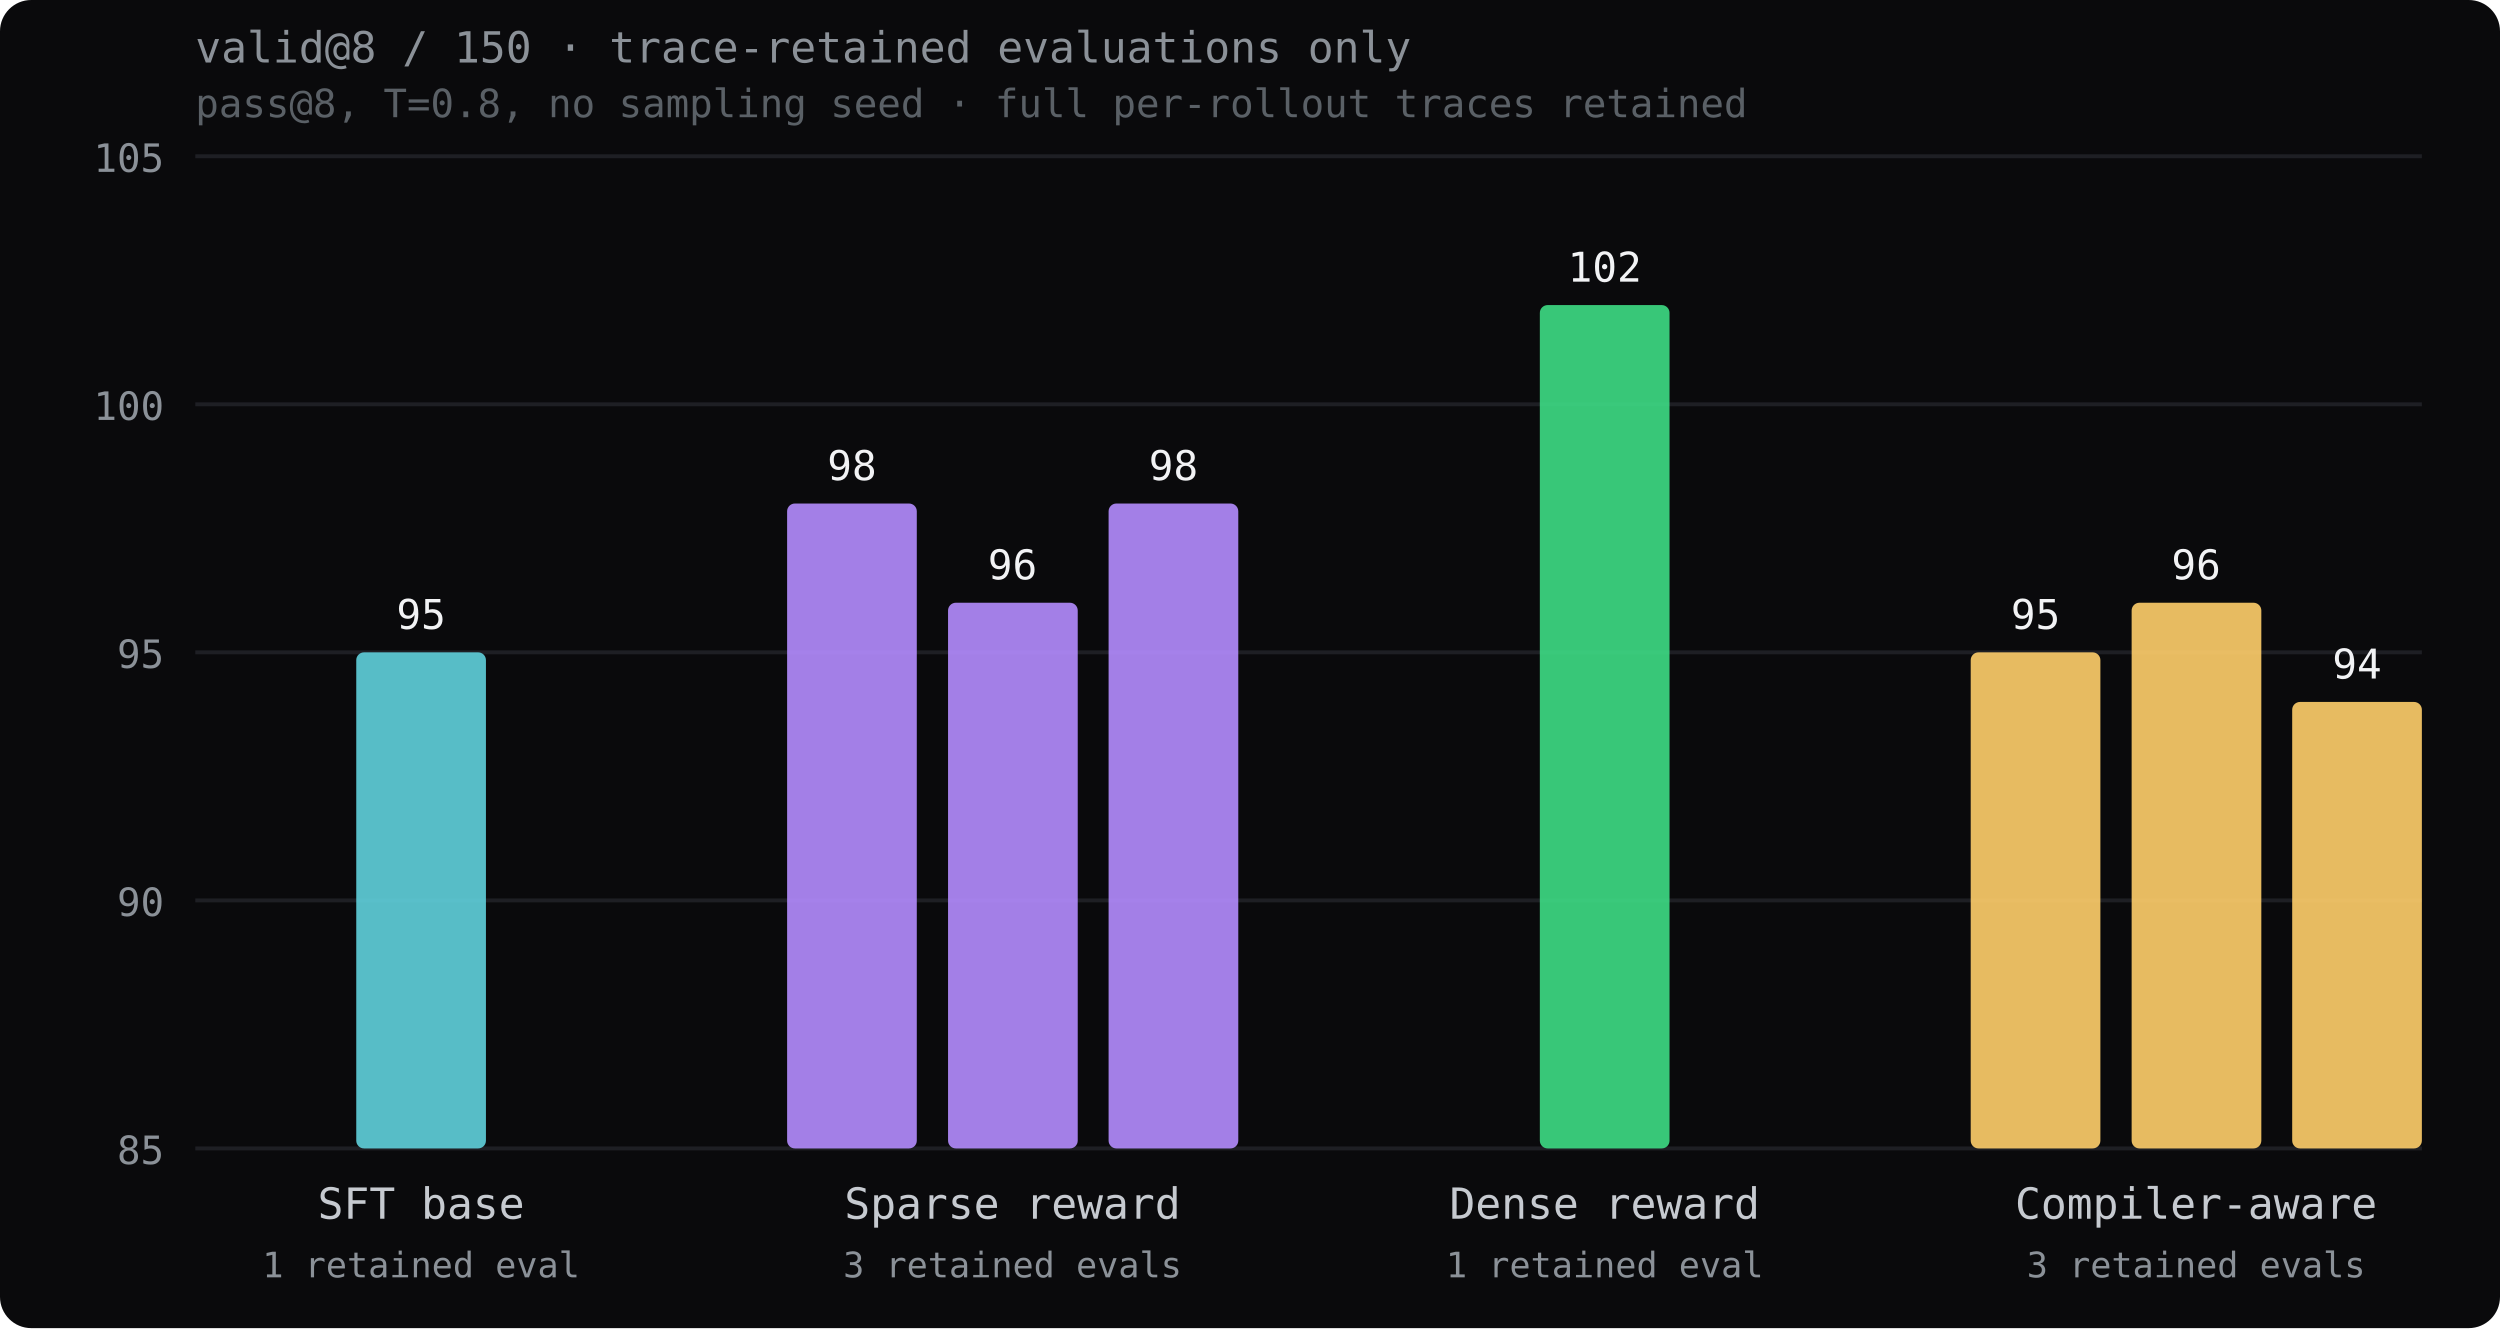
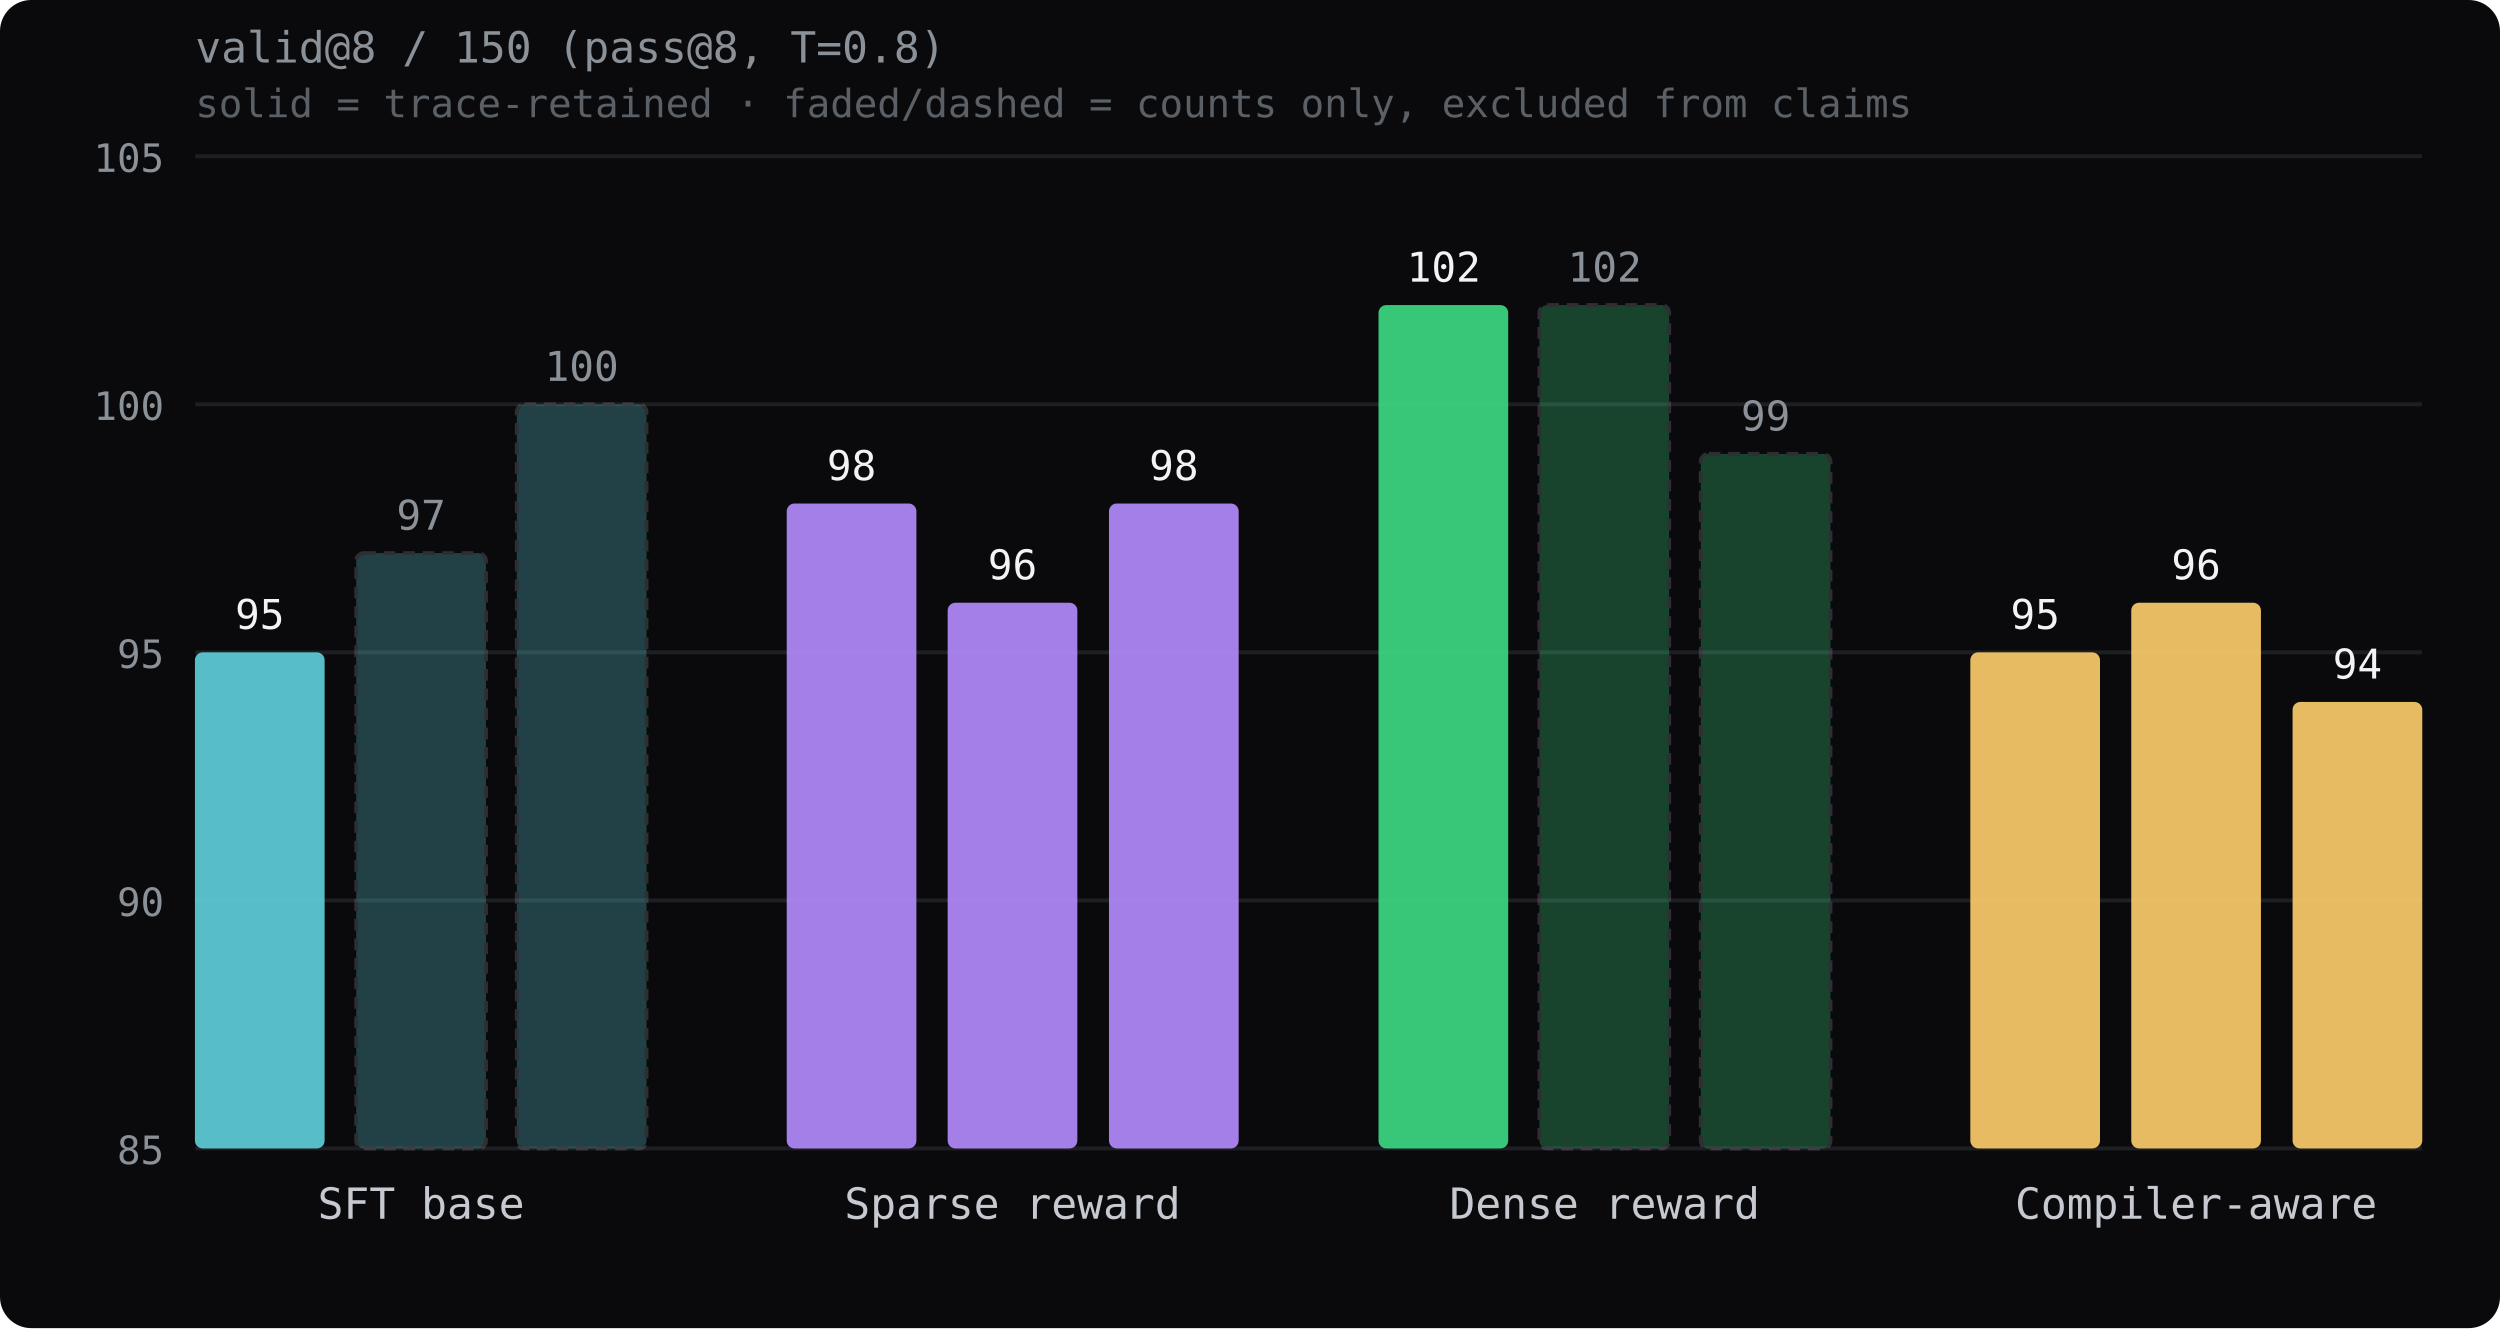
<svg xmlns="http://www.w3.org/2000/svg" viewBox="0 0 640 340" font-family="ui-monospace, SFMono-Regular, Menlo, monospace">
  <rect x="0" y="0" width="640" height="340" fill="#0a0a0c" rx="8" />
  <line x1="50" y1="294.0" x2="620" y2="294.0" stroke="#1e1f24" stroke-width="1" />
  <text x="42" y="298.0" text-anchor="end" font-size="10" fill="#8b9198">85</text>
  <line x1="50" y1="230.5" x2="620" y2="230.5" stroke="#1e1f24" stroke-width="1" />
  <text x="42" y="234.5" text-anchor="end" font-size="10" fill="#8b9198">90</text>
  <line x1="50" y1="167.0" x2="620" y2="167.0" stroke="#1e1f24" stroke-width="1" />
  <text x="42" y="171.0" text-anchor="end" font-size="10" fill="#8b9198">95</text>
  <line x1="50" y1="103.5" x2="620" y2="103.5" stroke="#1e1f24" stroke-width="1" />
  <text x="42" y="107.5" text-anchor="end" font-size="10" fill="#8b9198">100</text>
  <line x1="50" y1="40.0" x2="620" y2="40.0" stroke="#1e1f24" stroke-width="1" />
  <text x="42" y="44.0" text-anchor="end" font-size="10" fill="#8b9198">105</text>
-   <rect x="91.2" y="167.0" width="33.2" height="127.0" fill="#5fd0db" opacity="0.9" rx="2" />
-   <text x="107.8" y="161.0" text-anchor="middle" font-size="10.5" fill="#f2f3f5">95</text>
+   <rect x="49.9" y="167.0" width="33.2" height="127.0" fill="#5fd0db" opacity="0.9" rx="2" />
+   <text x="66.5" y="161.0" text-anchor="middle" font-size="10.5" fill="#f2f3f5">95</text>
+   <rect x="91.2" y="141.6" width="33.2" height="152.4" fill="#5fd0db" opacity="0.28" rx="2" stroke="#8b9198" stroke-width="1" stroke-dasharray="3,2" />
+   <text x="107.8" y="135.6" text-anchor="middle" font-size="10.5" fill="#8b9198">97</text>
+   <rect x="132.3" y="103.5" width="33.2" height="190.5" fill="#5fd0db" opacity="0.28" rx="2" stroke="#8b9198" stroke-width="1" stroke-dasharray="3,2" />
+   <text x="148.9" y="97.5" text-anchor="middle" font-size="10.5" fill="#8b9198">100</text>
  <text x="107.8" y="312.0" text-anchor="middle" font-size="11" fill="#c6cad0">SFT base</text>
-   <text x="107.8" y="327.0" text-anchor="middle" font-size="9" fill="#8b9198">1 retained eval</text>
-   <rect x="201.5" y="128.9" width="33.2" height="165.1" fill="#b48cff" opacity="0.9" rx="2" />
-   <text x="218.1" y="122.9" text-anchor="middle" font-size="10.5" fill="#f2f3f5">98</text>
-   <rect x="242.7" y="154.3" width="33.2" height="139.7" fill="#b48cff" opacity="0.9" rx="2" />
+   <rect x="201.4" y="128.9" width="33.2" height="165.1" fill="#b48cff" opacity="0.9" rx="2" />
+   <text x="218.0" y="122.9" text-anchor="middle" font-size="10.5" fill="#f2f3f5">98</text>
+   <rect x="242.6" y="154.3" width="33.2" height="139.7" fill="#b48cff" opacity="0.9" rx="2" />
  <text x="259.2" y="148.3" text-anchor="middle" font-size="10.5" fill="#f2f3f5">96</text>
-   <rect x="283.8" y="128.9" width="33.2" height="165.1" fill="#b48cff" opacity="0.9" rx="2" />
-   <text x="300.4" y="122.9" text-anchor="middle" font-size="10.5" fill="#f2f3f5">98</text>
+   <rect x="283.9" y="128.9" width="33.2" height="165.1" fill="#b48cff" opacity="0.9" rx="2" />
+   <text x="300.5" y="122.9" text-anchor="middle" font-size="10.5" fill="#f2f3f5">98</text>
  <text x="259.2" y="312.0" text-anchor="middle" font-size="11" fill="#c6cad0">Sparse reward</text>
-   <text x="259.2" y="327.0" text-anchor="middle" font-size="9" fill="#8b9198">3 retained evals</text>
-   <rect x="394.2" y="78.1" width="33.2" height="215.9" fill="#3ddc84" opacity="0.9" rx="2" />
-   <text x="410.8" y="72.1" text-anchor="middle" font-size="10.5" fill="#f2f3f5">102</text>
+   <rect x="352.9" y="78.1" width="33.2" height="215.9" fill="#3ddc84" opacity="0.9" rx="2" />
+   <text x="369.6" y="72.1" text-anchor="middle" font-size="10.5" fill="#f2f3f5">102</text>
+   <rect x="394.1" y="78.1" width="33.2" height="215.9" fill="#3ddc84" opacity="0.28" rx="2" stroke="#8b9198" stroke-width="1" stroke-dasharray="3,2" />
+   <text x="410.8" y="72.1" text-anchor="middle" font-size="10.5" fill="#8b9198">102</text>
+   <rect x="435.4" y="116.2" width="33.2" height="177.8" fill="#3ddc84" opacity="0.28" rx="2" stroke="#8b9198" stroke-width="1" stroke-dasharray="3,2" />
+   <text x="452.0" y="110.2" text-anchor="middle" font-size="10.5" fill="#8b9198">99</text>
  <text x="410.8" y="312.0" text-anchor="middle" font-size="11" fill="#c6cad0">Dense reward</text>
-   <text x="410.8" y="327.0" text-anchor="middle" font-size="9" fill="#8b9198">1 retained eval</text>
-   <rect x="504.5" y="167.0" width="33.2" height="127.0" fill="#ffce6a" opacity="0.9" rx="2" />
-   <text x="521.1" y="161.0" text-anchor="middle" font-size="10.5" fill="#f2f3f5">95</text>
-   <rect x="545.7" y="154.3" width="33.2" height="139.7" fill="#ffce6a" opacity="0.9" rx="2" />
+   <rect x="504.4" y="167.0" width="33.2" height="127.0" fill="#ffce6a" opacity="0.9" rx="2" />
+   <text x="521.0" y="161.0" text-anchor="middle" font-size="10.5" fill="#f2f3f5">95</text>
+   <rect x="545.6" y="154.3" width="33.2" height="139.7" fill="#ffce6a" opacity="0.9" rx="2" />
  <text x="562.2" y="148.3" text-anchor="middle" font-size="10.5" fill="#f2f3f5">96</text>
-   <rect x="586.8" y="179.7" width="33.2" height="114.3" fill="#ffce6a" opacity="0.9" rx="2" />
-   <text x="603.4" y="173.7" text-anchor="middle" font-size="10.5" fill="#f2f3f5">94</text>
+   <rect x="586.9" y="179.7" width="33.2" height="114.3" fill="#ffce6a" opacity="0.9" rx="2" />
+   <text x="603.5" y="173.7" text-anchor="middle" font-size="10.5" fill="#f2f3f5">94</text>
  <text x="562.2" y="312.0" text-anchor="middle" font-size="11" fill="#c6cad0">Compiler-aware</text>
-   <text x="562.2" y="327.0" text-anchor="middle" font-size="9" fill="#8b9198">3 retained evals</text>
-   <text x="50" y="16" font-size="11" fill="#8b9198">valid@8 / 150 · trace-retained evaluations only</text>
-   <text x="50" y="30" font-size="10" fill="#5a6066">pass@8, T=0.8, no sampling seed · full per-rollout traces retained</text>
+   <text x="50" y="16" font-size="11" fill="#8b9198">valid@8 / 150 (pass@8, T=0.8)</text>
+   <text x="50" y="30" font-size="10" fill="#5a6066">solid = trace-retained · faded/dashed = counts only, excluded from claims</text>
</svg>
